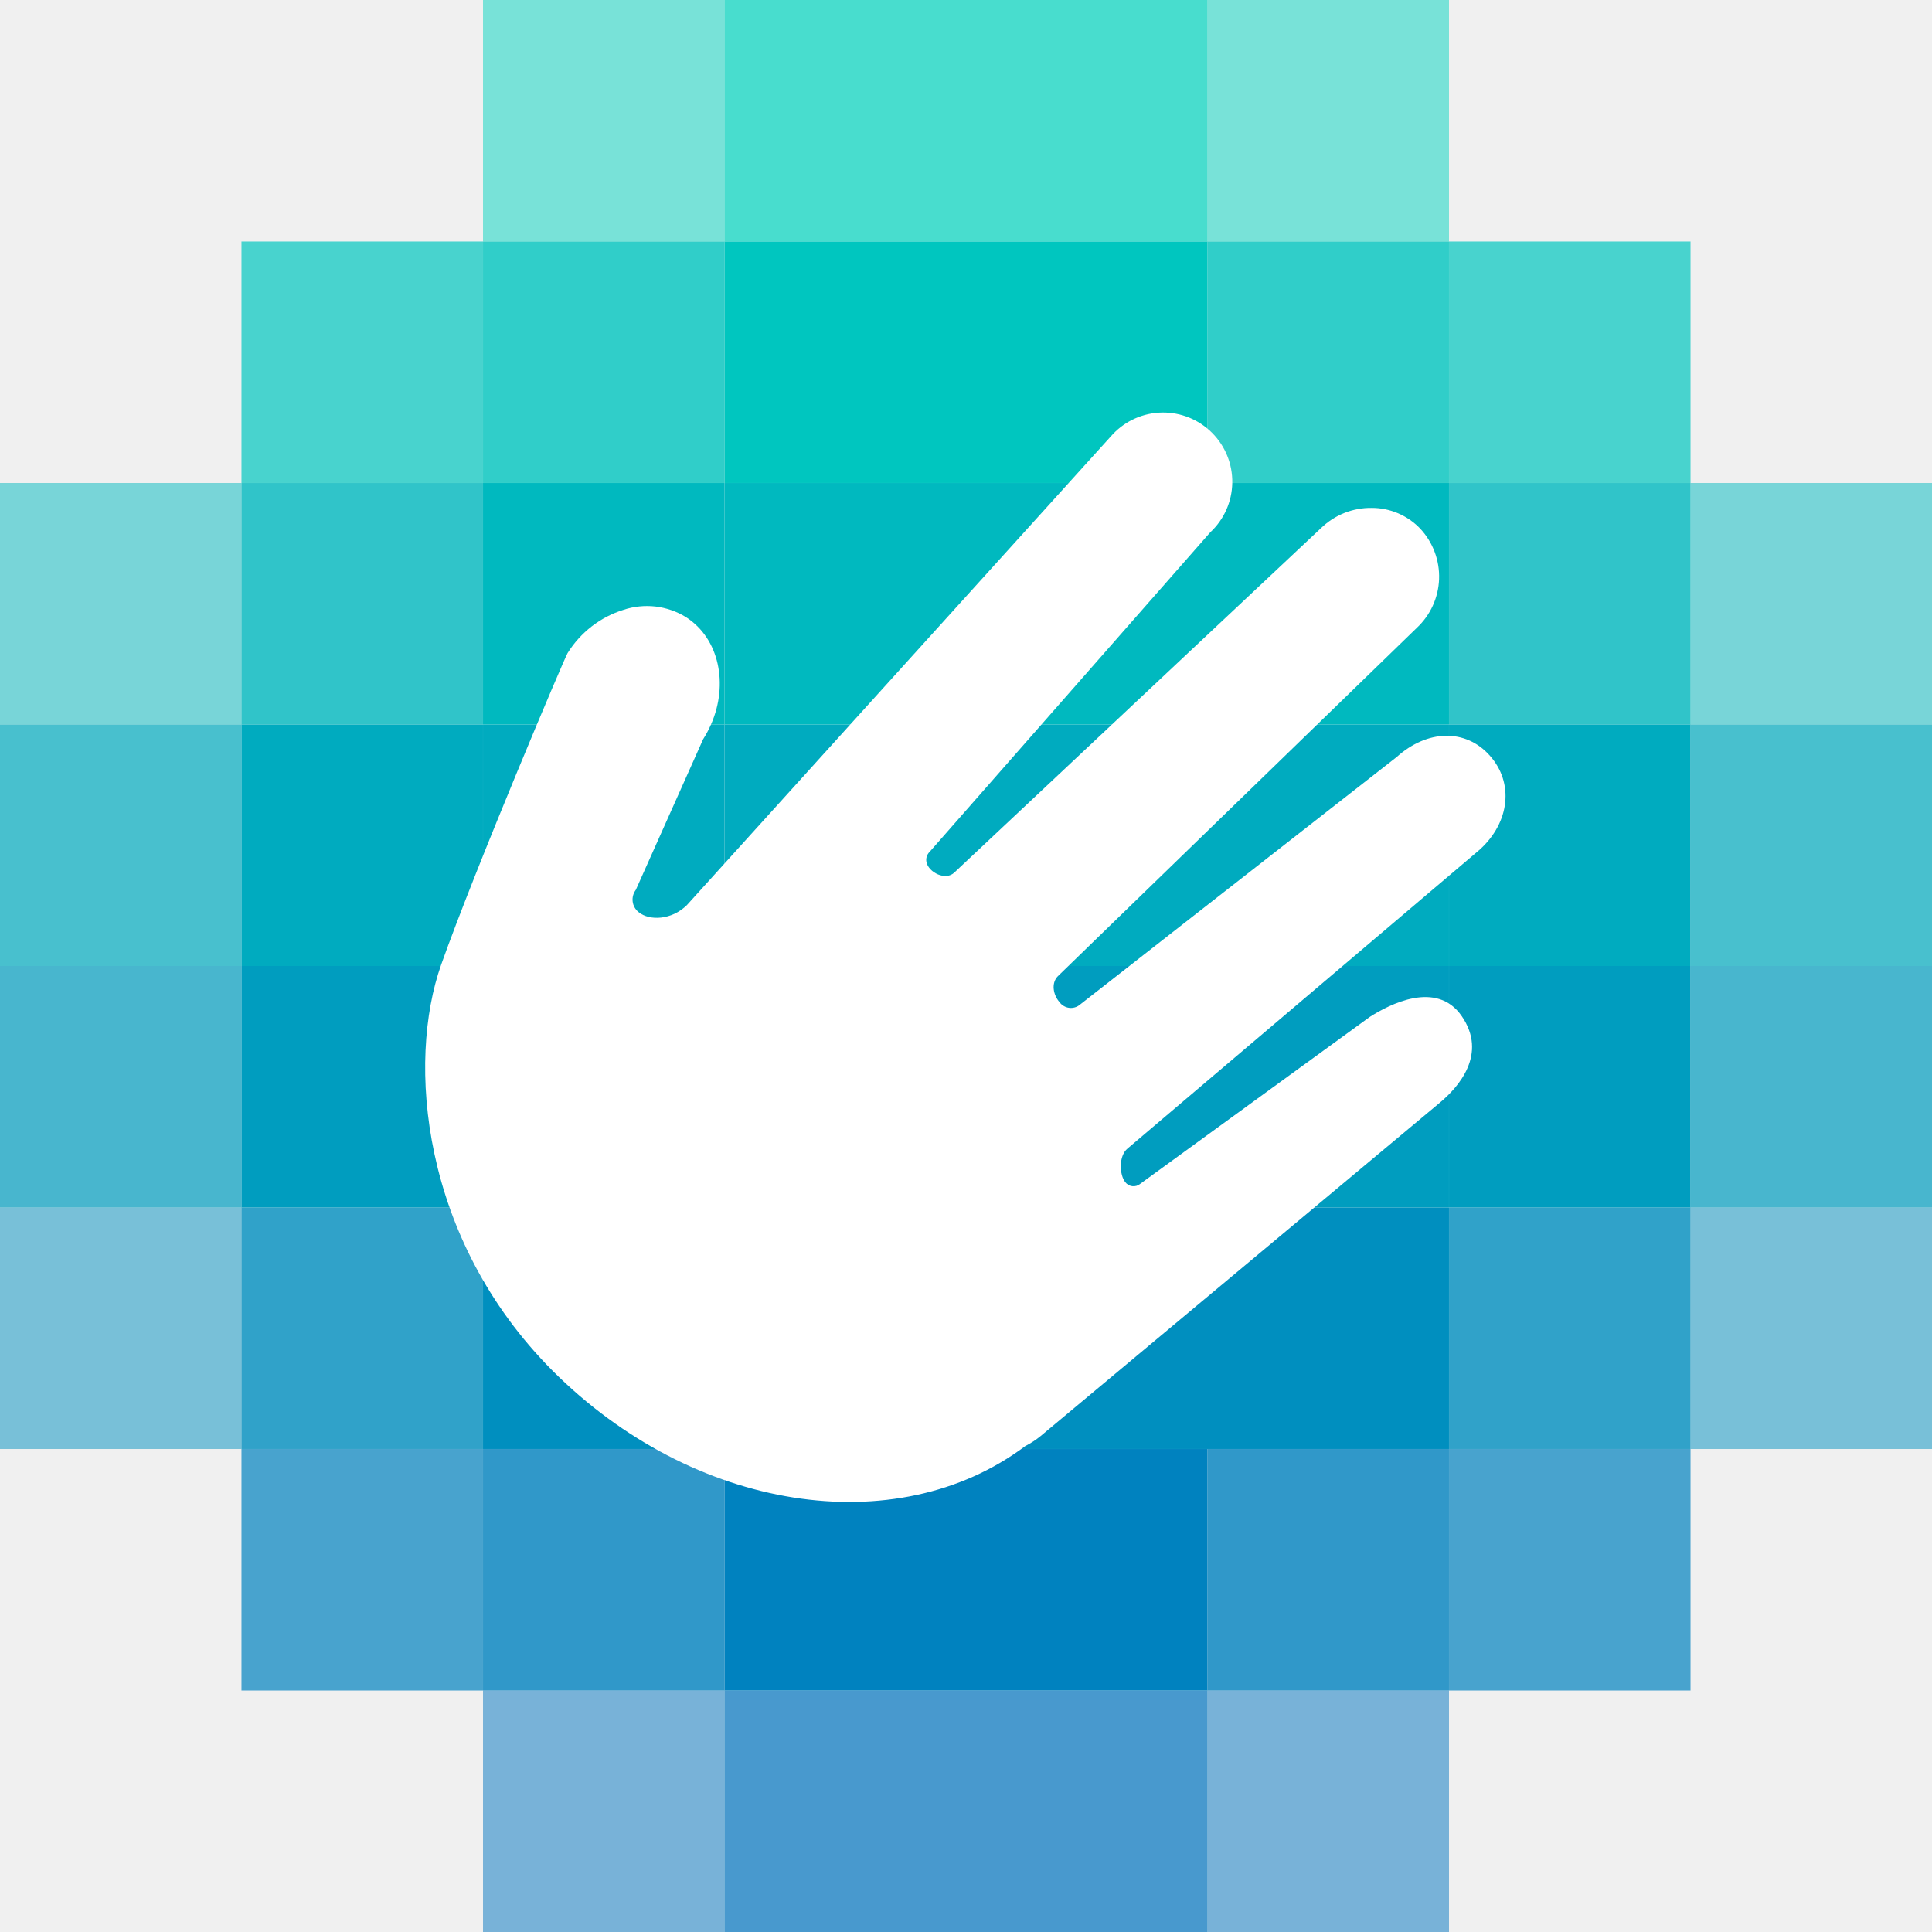
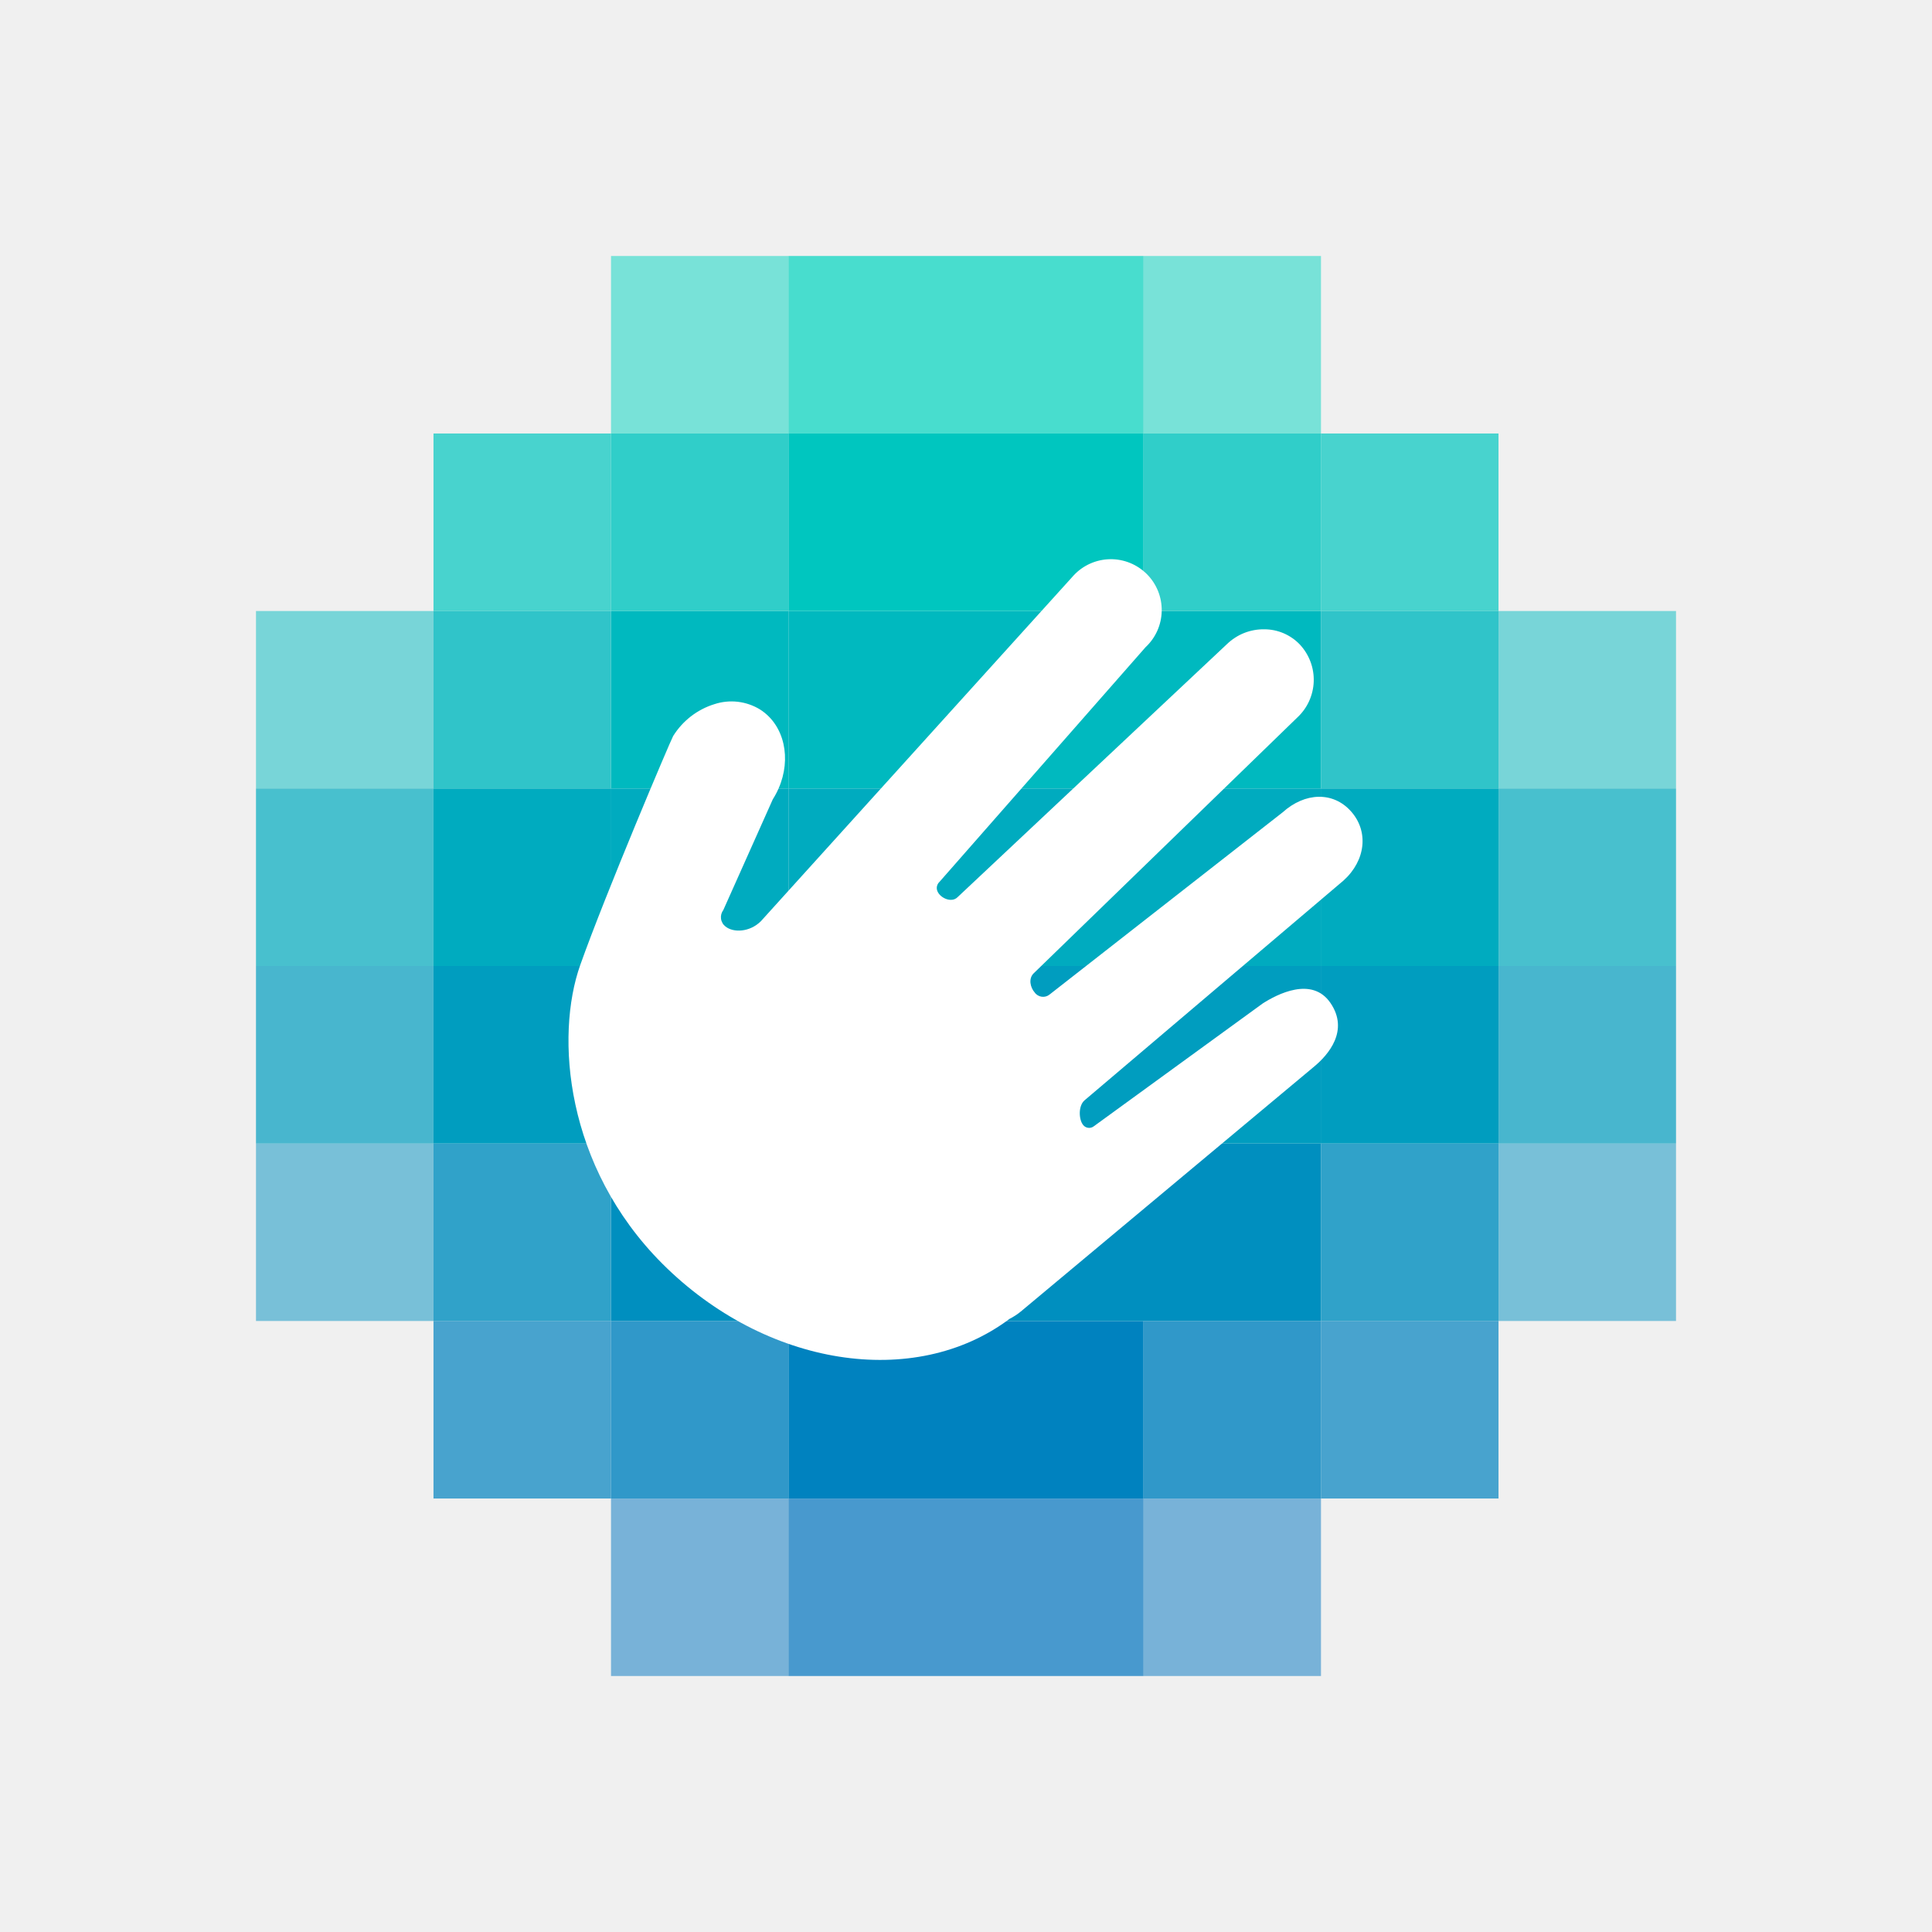
- <svg xmlns="http://www.w3.org/2000/svg" height="2500" viewBox="0 0 599.18 599.18" width="2500">
-   <path d="m374.48 524.29h74.9v74.89h-74.9z" fill="#0074bf" opacity=".502" />
-   <path d="m299.59 524.29h74.89v74.89h-74.89zm-74.89 0h74.89v74.89h-74.89z" fill="#0074bf" opacity=".702" />
-   <path d="m149.8 524.29h74.9v74.89h-74.9z" fill="#0074bf" opacity=".502" />
-   <path d="m449.39 449.39h74.9v74.9h-74.9z" fill="#0082bf" opacity=".702" />
-   <path d="m374.48 449.39h74.9v74.9h-74.9z" fill="#0082bf" opacity=".8" />
-   <path d="m299.59 449.39h74.89v74.9h-74.89zm-74.89 0h74.89v74.9h-74.89z" fill="#0082bf" />
-   <path d="m149.8 449.39h74.9v74.9h-74.9z" fill="#0082bf" opacity=".8" />
-   <path d="m74.89 449.39h74.9v74.9h-74.9z" fill="#0082bf" opacity=".702" />
+ <svg xmlns="http://www.w3.org/2000/svg" height="100" viewBox="0 0 100 100" width="100">
+   <path d="m59.187 77.563h9.187v9.187h-9.187z" fill="#0074bf" opacity=".502" />
+   <path d="m50 77.563h9.187v9.187h-9.187zm-9.187 0h9.187v9.187h-9.187z" fill="#0074bf" opacity=".702" />
+   <path d="m31.626 77.563h9.187v9.187h-9.187z" fill="#0074bf" opacity=".502" />
+   <path d="m68.376 68.376h9.187v9.187h-9.187z" fill="#0082bf" opacity=".702" />
+   <path d="m59.187 68.376h9.187v9.187h-9.187z" fill="#0082bf" opacity=".8" />
+   <path d="m50 68.376h9.187v9.187h-9.187zm-9.187 0h9.187v9.187h-9.187z" fill="#0082bf" />
+   <path d="m31.626 68.376h9.187v9.187h-9.187z" fill="#0082bf" opacity=".8" />
+   <path d="m22.437 68.376h9.187v9.187h-9.187z" fill="#0082bf" opacity=".702" />
  <g fill="#008fbf">
-     <path d="m524.29 374.48h74.89v74.9h-74.89z" opacity=".502" />
-     <path d="m449.39 374.48h74.9v74.9h-74.9z" opacity=".8" />
-     <path d="m374.48 374.48h74.9v74.9h-74.9zm-74.89 0h74.89v74.9h-74.89zm-74.89 0h74.89v74.9h-74.89z" />
-     <path d="m149.8 374.48h74.9v74.9h-74.9z" />
-     <path d="m74.89 374.48h74.9v74.9h-74.9z" opacity=".8" />
-     <path d="m0 374.48h74.89v74.9h-74.89z" opacity=".502" />
+     <path d="m77.563 59.187h9.187v9.187h-9.187z" opacity=".502" />
+     <path d="m68.376 59.187h9.187v9.187h-9.187z" opacity=".8" />
+     <path d="m59.187 59.187h9.187v9.187h-9.187zm-9.187 0h9.187v9.187h-9.187zm-9.187 0h9.187v9.187h-9.187z" />
+     <path d="m31.626 59.187h9.187v9.187h-9.187z" />
+     <path d="m22.437 59.187h9.187v9.187h-9.187z" opacity=".8" />
+     <path d="m13.25 59.187h9.187v9.187h-9.187z" opacity=".502" />
  </g>
-   <path d="m524.29 299.59h74.89v74.89h-74.89z" fill="#009dbf" opacity=".702" />
-   <path d="m449.39 299.59h74.9v74.89h-74.9zm-74.91 0h74.9v74.89h-74.9zm-74.89 0h74.89v74.89h-74.89zm-74.89 0h74.89v74.89h-74.89z" fill="#009dbf" />
-   <path d="m149.8 299.59h74.9v74.89h-74.9zm-74.91 0h74.9v74.89h-74.9z" fill="#009dbf" />
-   <path d="m0 299.59h74.89v74.89h-74.89z" fill="#009dbf" opacity=".702" />
-   <path d="m524.29 224.7h74.89v74.89h-74.89z" fill="#00abbf" opacity=".702" />
-   <path d="m449.39 224.7h74.9v74.89h-74.9zm-74.91 0h74.9v74.89h-74.9zm-74.89 0h74.89v74.89h-74.89zm-74.89 0h74.89v74.89h-74.89z" fill="#00abbf" />
-   <path d="m149.8 224.7h74.9v74.89h-74.9zm-74.91 0h74.9v74.89h-74.9z" fill="#00abbf" />
-   <path d="m0 224.7h74.89v74.89h-74.89z" fill="#00abbf" opacity=".702" />
-   <g fill="#00b9bf">
-     <path d="m524.29 149.8h74.89v74.9h-74.89z" opacity=".502" />
-     <path d="m449.39 149.8h74.9v74.9h-74.9z" opacity=".8" />
-     <path d="m374.48 149.8h74.9v74.9h-74.9zm-74.89 0h74.89v74.9h-74.89zm-74.89 0h74.89v74.9h-74.89z" />
-     <path d="m149.8 149.8h74.9v74.9h-74.9z" />
-     <path d="m74.89 149.8h74.9v74.9h-74.9z" opacity=".8" />
-     <path d="m0 149.8h74.89v74.9h-74.89z" opacity=".502" />
-   </g>
-   <path d="m449.39 74.89h74.9v74.9h-74.9z" fill="#00c6bf" opacity=".702" />
-   <path d="m374.48 74.89h74.9v74.9h-74.9z" fill="#00c6bf" opacity=".8" />
-   <path d="m299.59 74.89h74.89v74.9h-74.89zm-74.89 0h74.89v74.9h-74.89z" fill="#00c6bf" />
-   <path d="m149.8 74.89h74.9v74.9h-74.9z" fill="#00c6bf" opacity=".8" />
-   <path d="m74.89 74.89h74.9v74.9h-74.9z" fill="#00c6bf" opacity=".702" />
-   <path d="m374.48 0h74.9v74.89h-74.9z" fill="#00d4bf" opacity=".502" />
-   <path d="m299.59 0h74.89v74.89h-74.89zm-74.89 0h74.89v74.89h-74.89z" fill="#00d4bf" opacity=".702" />
-   <path d="m149.8 0h74.9v74.89h-74.9z" fill="#00d4bf" opacity=".502" />
-   <path d="m197.2 275.96 20.87-46.71c7.61-11.97 6.6-26.64-1.72-34.96-.28-.28-.56-.55-.86-.81-.29-.26-.59-.52-.89-.76a21.043 21.043 0 0 0 -1.92-1.37 22.68 22.68 0 0 0 -4.51-2.13c-1.58-.55-3.21-.92-4.87-1.12-1.66-.19-3.34-.2-5-.03s-3.3.51-4.88 1.04c-1.79.55-3.53 1.27-5.19 2.13a32.32 32.32 0 0 0 -4.72 3.02 32.38 32.38 0 0 0 -4.12 3.82 32 32 0 0 0 -3.37 4.48c-.98 1.59-28.57 66.66-39.2 96.62s-6.39 84.91 34.61 125.99c43.48 43.48 106.43 53.41 146.58 23.28.42-.21.84-.44 1.24-.67.41-.23.81-.48 1.2-.74.4-.25.78-.52 1.16-.8.38-.27.75-.56 1.11-.86l123.73-103.32c6.01-4.97 14.9-15.2 6.92-26.88-7.79-11.39-22.55-3.64-28.57.21l-71.21 51.78c-.33.27-.72.48-1.13.6-.42.12-.85.16-1.28.11s-.85-.19-1.22-.4c-.38-.21-.71-.5-.97-.85-1.81-2.22-2.13-8.11.71-10.44l109.16-92.64c9.43-8.49 10.74-20.84 3.1-29.3-7.45-8.29-19.29-8.04-28.8.53l-98.28 76.83c-.46.38-.99.66-1.56.82s-1.17.21-1.76.13-1.15-.27-1.66-.58c-.51-.3-.96-.7-1.3-1.18-1.94-2.18-2.69-5.89-.5-8.07l111.3-108.01c2.09-1.95 3.78-4.29 4.96-6.88 1.18-2.6 1.85-5.41 1.95-8.26s-.36-5.7-1.36-8.37c-1-2.68-2.51-5.13-4.45-7.22-.97-1.03-2.05-1.95-3.2-2.75a21.14 21.14 0 0 0 -3.69-2.05c-1.3-.55-2.65-.97-4.03-1.26-1.38-.28-2.79-.42-4.2-.41-1.44-.02-2.88.1-4.29.37a21.906 21.906 0 0 0 -7.96 3.16c-1.21.78-2.34 1.68-3.38 2.68l-113.73 106.83c-2.72 2.72-8.04 0-8.69-3.18-.06-.28-.08-.57-.07-.86s.06-.58.15-.85c.08-.28.2-.55.35-.79.15-.25.33-.48.54-.68l87.05-99.12a21.38 21.38 0 0 0 6.82-15.3c.11-5.81-2.15-11.42-6.25-15.53-4.11-4.12-9.71-6.4-15.52-6.31s-11.34 2.53-15.32 6.77l-132.01 145.95c-4.73 4.73-11.7 4.97-15.02 2.22-.51-.4-.93-.9-1.24-1.46-.32-.56-.52-1.18-.6-1.82-.08-.65-.03-1.3.14-1.92s.46-1.21.85-1.72z" fill="#fff" />
+   <path d="m77.563 50h9.187v9.187h-9.187z" fill="#009dbf" opacity=".702" />
+   <path d="m68.376 50h9.187v9.187h-9.187zm-9.189 0h9.187v9.187h-9.187zm-9.187 0h9.187v9.187h-9.187zm-9.187 0h9.187v9.187h-9.187z" fill="#009dbf" />
+   <path d="m31.626 50h9.187v9.187h-9.187zm-9.189 0h9.187v9.187h-9.187z" fill="#009dbf" />
+   <path d="m13.25 50h9.187v9.187h-9.187z" fill="#009dbf" opacity=".702" />
+   <path d="m77.563 40.813h9.187v9.187h-9.187z" fill="#00abbf" opacity=".702" />
+   <path d="m68.376 40.813h9.187v9.187h-9.187zm-9.189 0h9.187v9.187h-9.187zm-9.187 0h9.187v9.187h-9.187zm-9.187 0h9.187v9.187h-9.187z" fill="#00abbf" />
+   <path d="m31.626 40.813h9.187v9.187h-9.187zm-9.189 0h9.187v9.187h-9.187z" fill="#00abbf" />
+   <path d="m13.25 40.813h9.187v9.187h-9.187z" fill="#00abbf" opacity=".702" />
+   <path d="m77.563 31.626h9.187v9.187h-9.187z" fill="#00b9bf" opacity=".502" />
+   <path d="m68.376 31.626h9.187v9.187h-9.187z" fill="#00b9bf" opacity=".8" />
+   <path d="m59.187 31.626h9.187v9.187h-9.187zm-9.187 0h9.187v9.187h-9.187zm-9.187 0h9.187v9.187h-9.187z" fill="#00b9bf" />
+   <path d="m31.626 31.626h9.187v9.187h-9.187z" fill="#00b9bf" />
+   <path d="m22.437 31.626h9.187v9.187h-9.187z" fill="#00b9bf" opacity=".8" />
+   <path d="m13.25 31.626h9.187v9.187h-9.187z" fill="#00b9bf" opacity=".502" />
+   <path d="m68.376 22.437h9.187v9.187h-9.187z" fill="#00c6bf" opacity=".702" />
+   <path d="m59.187 22.437h9.187v9.187h-9.187z" fill="#00c6bf" opacity=".8" />
+   <path d="m50 22.437h9.187v9.187h-9.187zm-9.187 0h9.187v9.187h-9.187z" fill="#00c6bf" />
+   <path d="m31.626 22.437h9.187v9.187h-9.187z" fill="#00c6bf" opacity=".8" />
+   <path d="m22.437 22.437h9.187v9.187h-9.187z" fill="#00c6bf" opacity=".702" />
+   <path d="m59.187 13.25h9.187v9.187h-9.187z" fill="#00d4bf" opacity=".502" />
+   <path d="m50 13.25h9.187v9.187h-9.187zm-9.187 0h9.187v9.187h-9.187z" fill="#00d4bf" opacity=".702" />
+   <path d="m31.626 13.25h9.187v9.187h-9.187z" fill="#00d4bf" opacity=".502" />
+   <path d="m37.44 47.101 2.56-5.729c.934-1.469.81-3.268-.211-4.289-.034-.034-.069-.067-.105-.099s-.073-.064-.11-.094c-.075-.06-.153-.116-.235-.168-.174-.107-.36-.194-.553-.261-.194-.067-.394-.113-.598-.137-.203-.024-.409-.025-.613-.004s-.405.063-.599.128c-.219.067-.433.155-.636.261-.204.106-.397.23-.579.37-.182.142-.351.298-.506.469-.153.171-.292.355-.413.55-.12.195-3.505 8.177-4.809 11.852s-.783 10.415 4.246 15.455c5.333 5.333 13.055 6.551 17.981 2.855.051-.025.103-.054.152-.082.05-.028.099-.059.147-.091.049-.03.096-.063.142-.098.047-.033.092-.068.136-.105l15.178-12.674c.737-.61 1.828-1.865.849-3.298-.956-1.397-2.766-.446-3.505.026l-8.735 6.352c-.04.033-.088.059-.139.073-.051.015-.104.02-.157.014-.052-.006-.104-.023-.149-.049-.047-.026-.087-.061-.119-.104-.222-.273-.261-.995.087-1.281l13.39-11.364c1.157-1.041 1.318-2.556.381-3.594-.914-1.017-2.367-.986-3.533.065l-12.056 9.424c-.056.047-.121.081-.191.101s-.144.026-.216.016c-.073-.01-.141-.033-.204-.071-.062-.037-.118-.086-.159-.145-.238-.267-.33-.722-.062-.99l13.653-13.249c.257-.239.464-.526.609-.844.144-.319.227-.664.239-1.013.012-.35-.044-.7-.167-1.027-.123-.329-.308-.629-.546-.886-.119-.126-.251-.239-.392-.337-.143-.099-.294-.183-.453-.252-.16-.067-.325-.119-.494-.154-.17-.034-.343-.052-.516-.05-.176-.003-.353.012-.526.045-.348.064-.679.195-.976.388-.149.095-.287.206-.415.328l-13.951 13.105c-.334.334-.986 0-1.066-.39-.007-.034-.01-.07-.008-.106.001-.035.007-.071.018-.104.01-.034.024-.067.043-.097.018-.03.04-.059.066-.083l10.678-12.159c.523-.486.825-1.164.837-1.877.013-.713-.264-1.401-.767-1.905-.504-.505-1.191-.785-1.904-.774-.712.011-1.391.31-1.879.831l-16.193 17.903c-.58.58-1.435.61-1.843.272-.062-.049-.114-.11-.152-.179-.039-.069-.064-.145-.073-.223-.01-.08-.004-.16.017-.236s.056-.148.104-.211z" fill="#fff" />
</svg>
